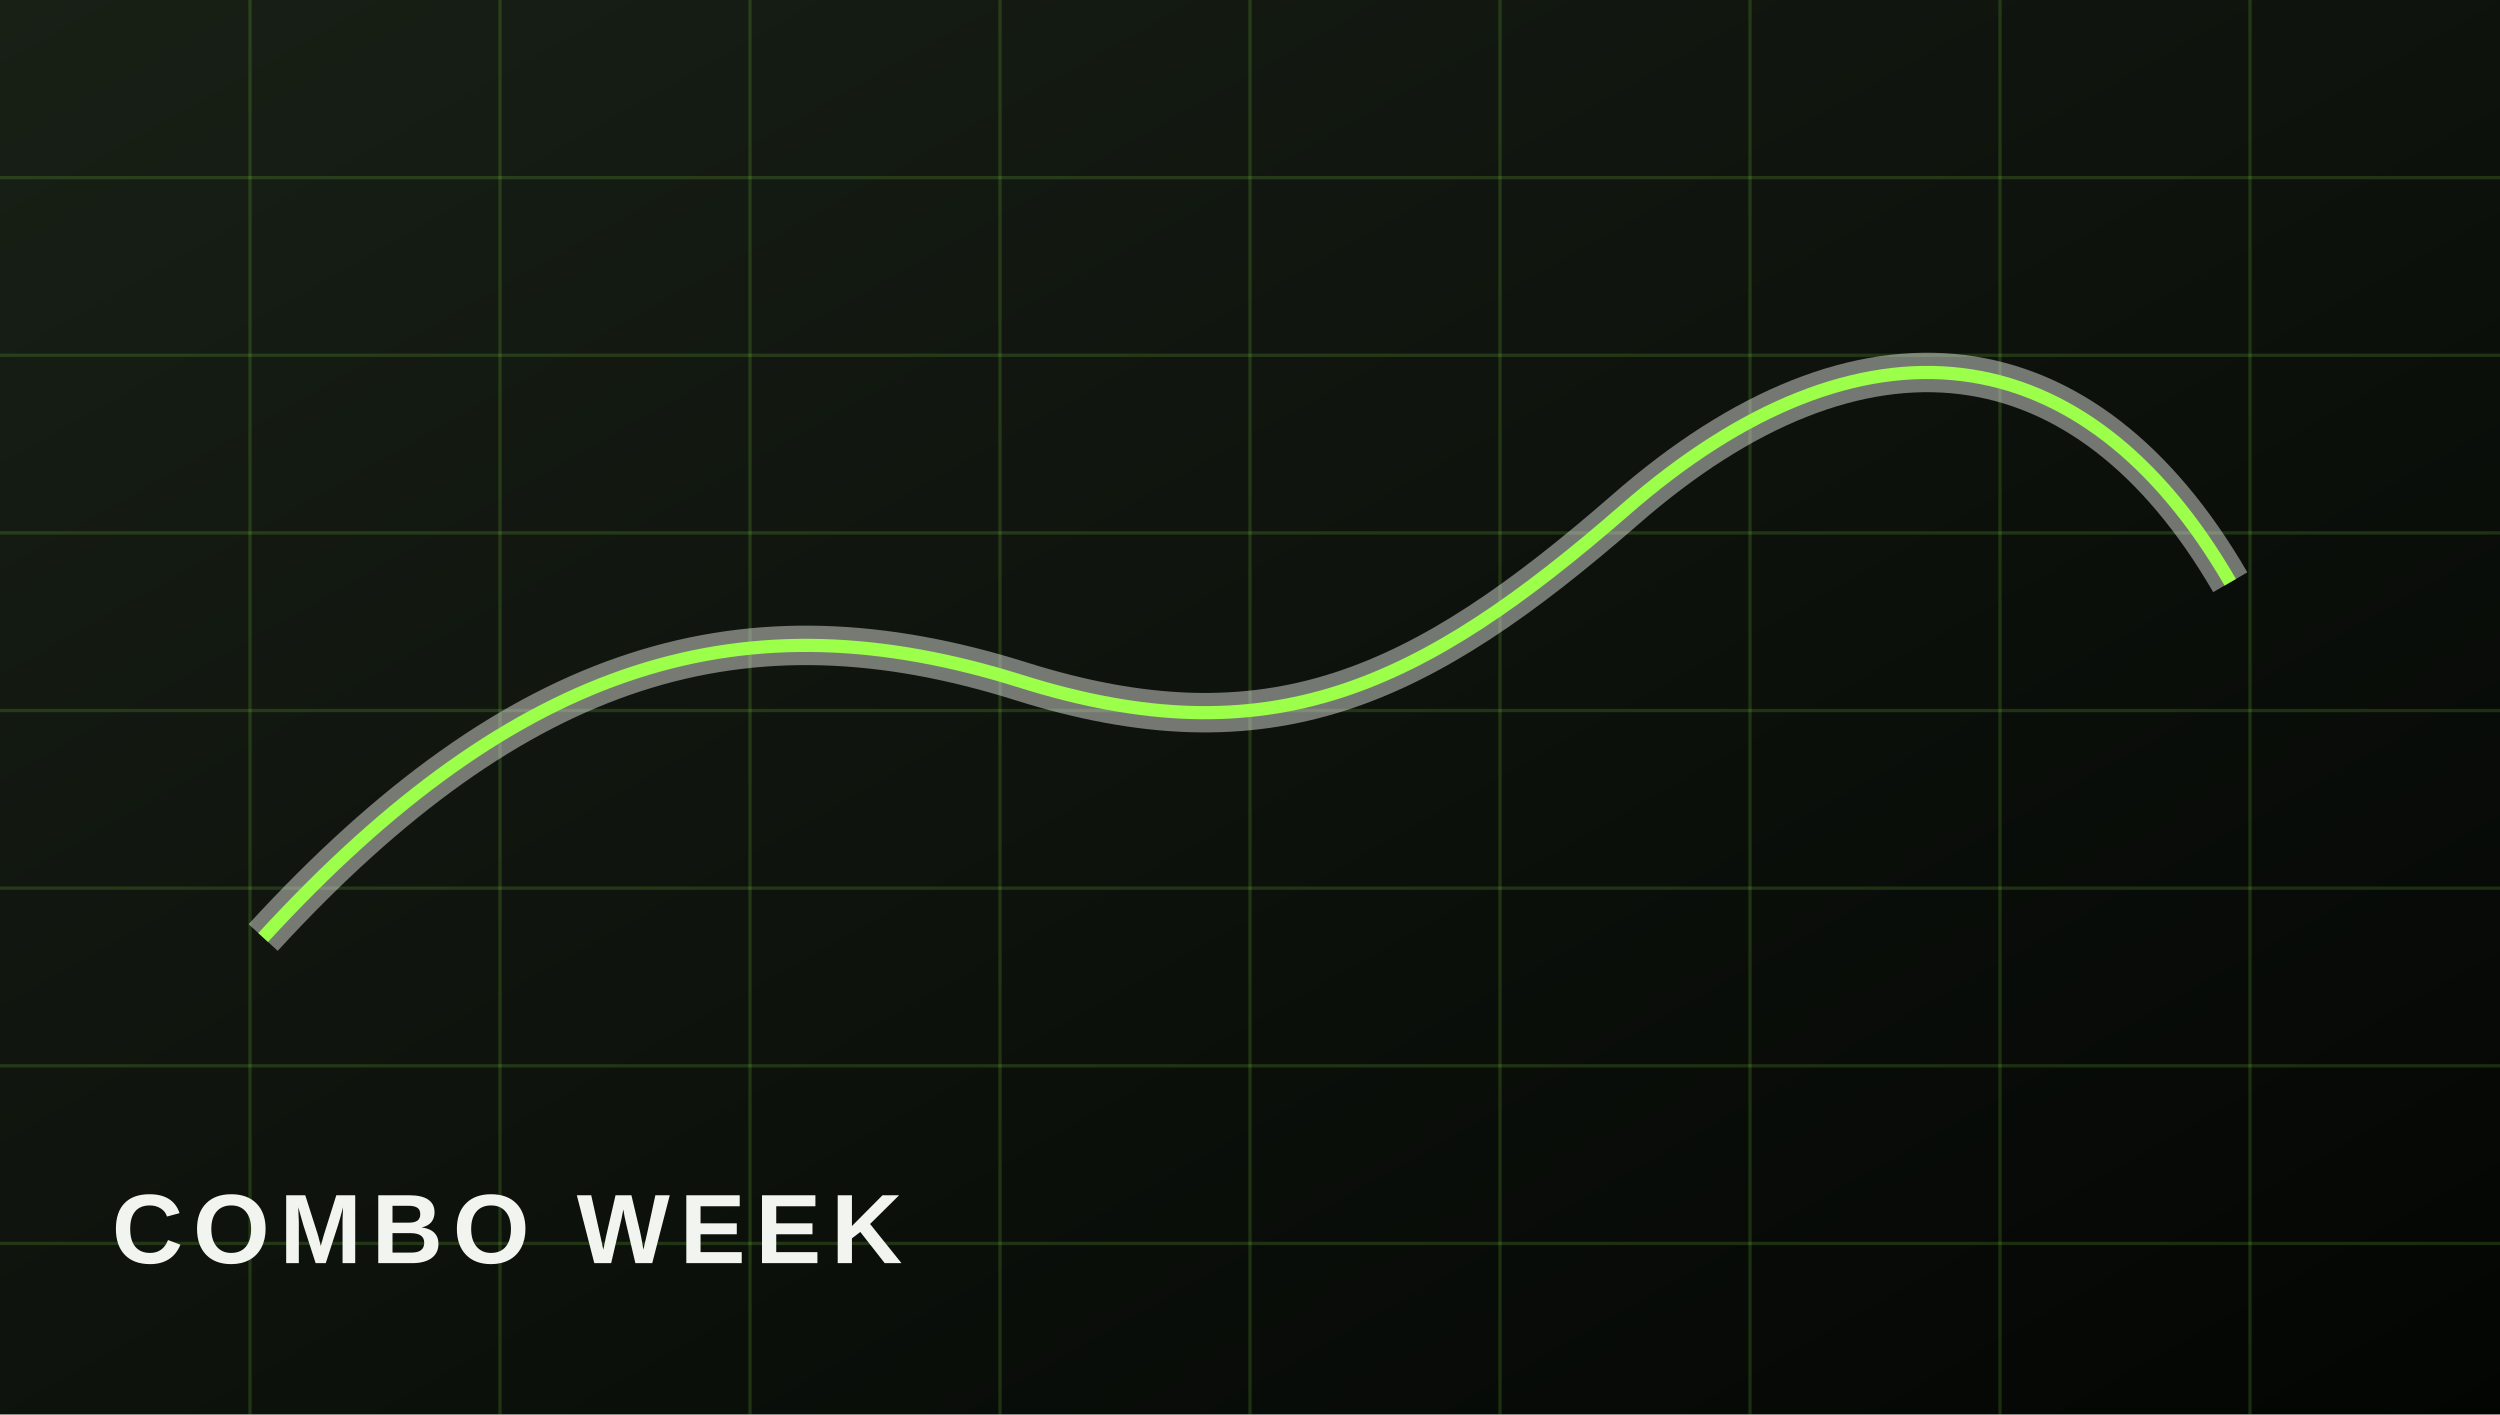
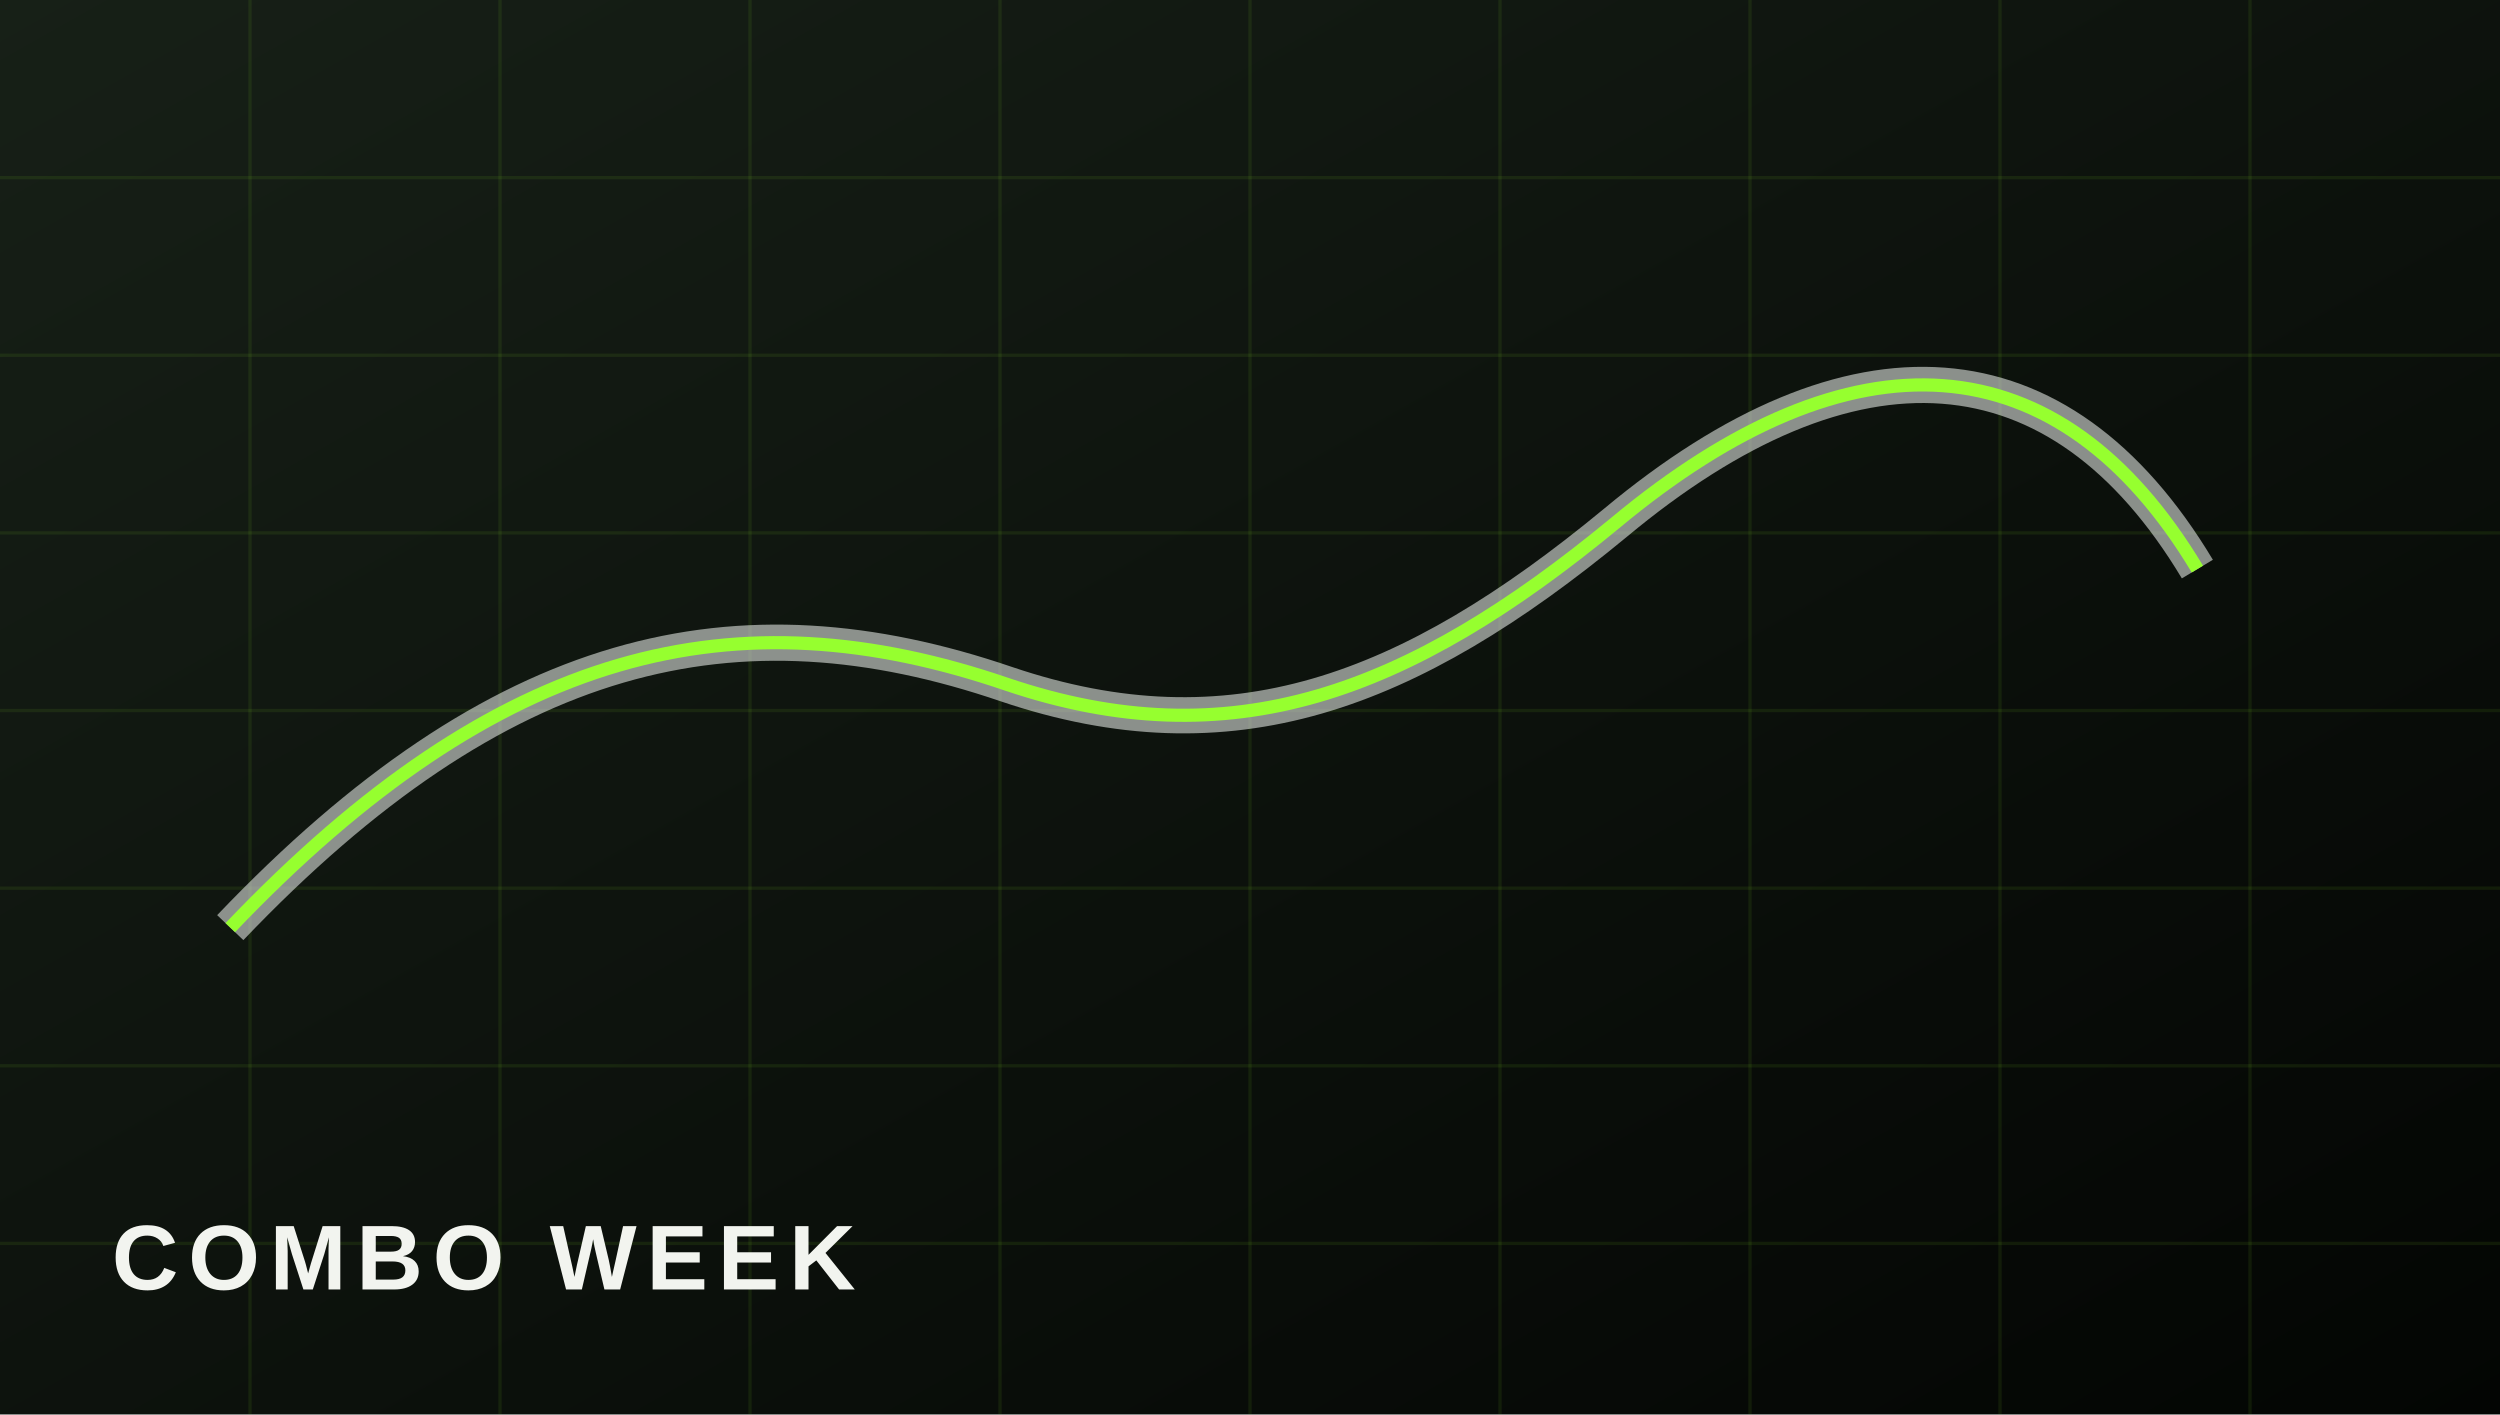
<svg xmlns="http://www.w3.org/2000/svg" viewBox="0 0 760 430">
  <defs>
    <linearGradient id="g" x1="0" y1="0" x2="1" y2="1">
-       <stop offset="0" stop-color="#182016" />
+       <stop offset="0" stop-color="#172017" />
      <stop offset="1" stop-color="#030503" />
    </linearGradient>
  </defs>
  <rect width="760" height="430" fill="url(#g)" />
-   <g stroke="#9cff4a" stroke-opacity=".15" stroke-width="1">
+   <g stroke="#96ff2f" stroke-opacity=".08" stroke-width="1">
    <path d="M0 54h760M0 108h760M0 162h760M0 216h760M0 270h760M0 324h760M0 378h760" />
    <path d="M76 0v430M152 0v430M228 0v430M304 0v430M380 0v430M456 0v430M532 0v430M608 0v430M684 0v430" />
  </g>
-   <path d="M80 285c78-85 147-104 230-78 76 24 122 2 184-52 72-63 140-54 184 22" fill="none" stroke="#f2f5ef" stroke-width="12" stroke-opacity=".45" />
-   <path d="M80 285c78-85 147-104 230-78 76 24 122 2 184-52 72-63 140-54 184 22" fill="none" stroke="#9cff4a" stroke-width="4" />
-   <text x="34" y="384" fill="#f2f5ef" font-family="Arial, sans-serif" font-size="30" font-weight="700" letter-spacing="3">COMBO WEEK</text>
+   <path d="M70 282c82-86 154-102 236-74 68 23 122 3 185-49 72-60 135-56 177 14" fill="none" stroke="#d8ddd8" stroke-opacity=".62" stroke-width="11" />
+   <path d="M70 282c82-86 154-102 236-74 68 23 122 3 185-49 72-60 135-56 177 14" fill="none" stroke="#96ff2f" stroke-width="4" />
+   <text x="34" y="392" fill="#f2f4ef" font-family="Arial, sans-serif" font-size="28" font-weight="700" letter-spacing="3">COMBO WEEK</text>
</svg>
